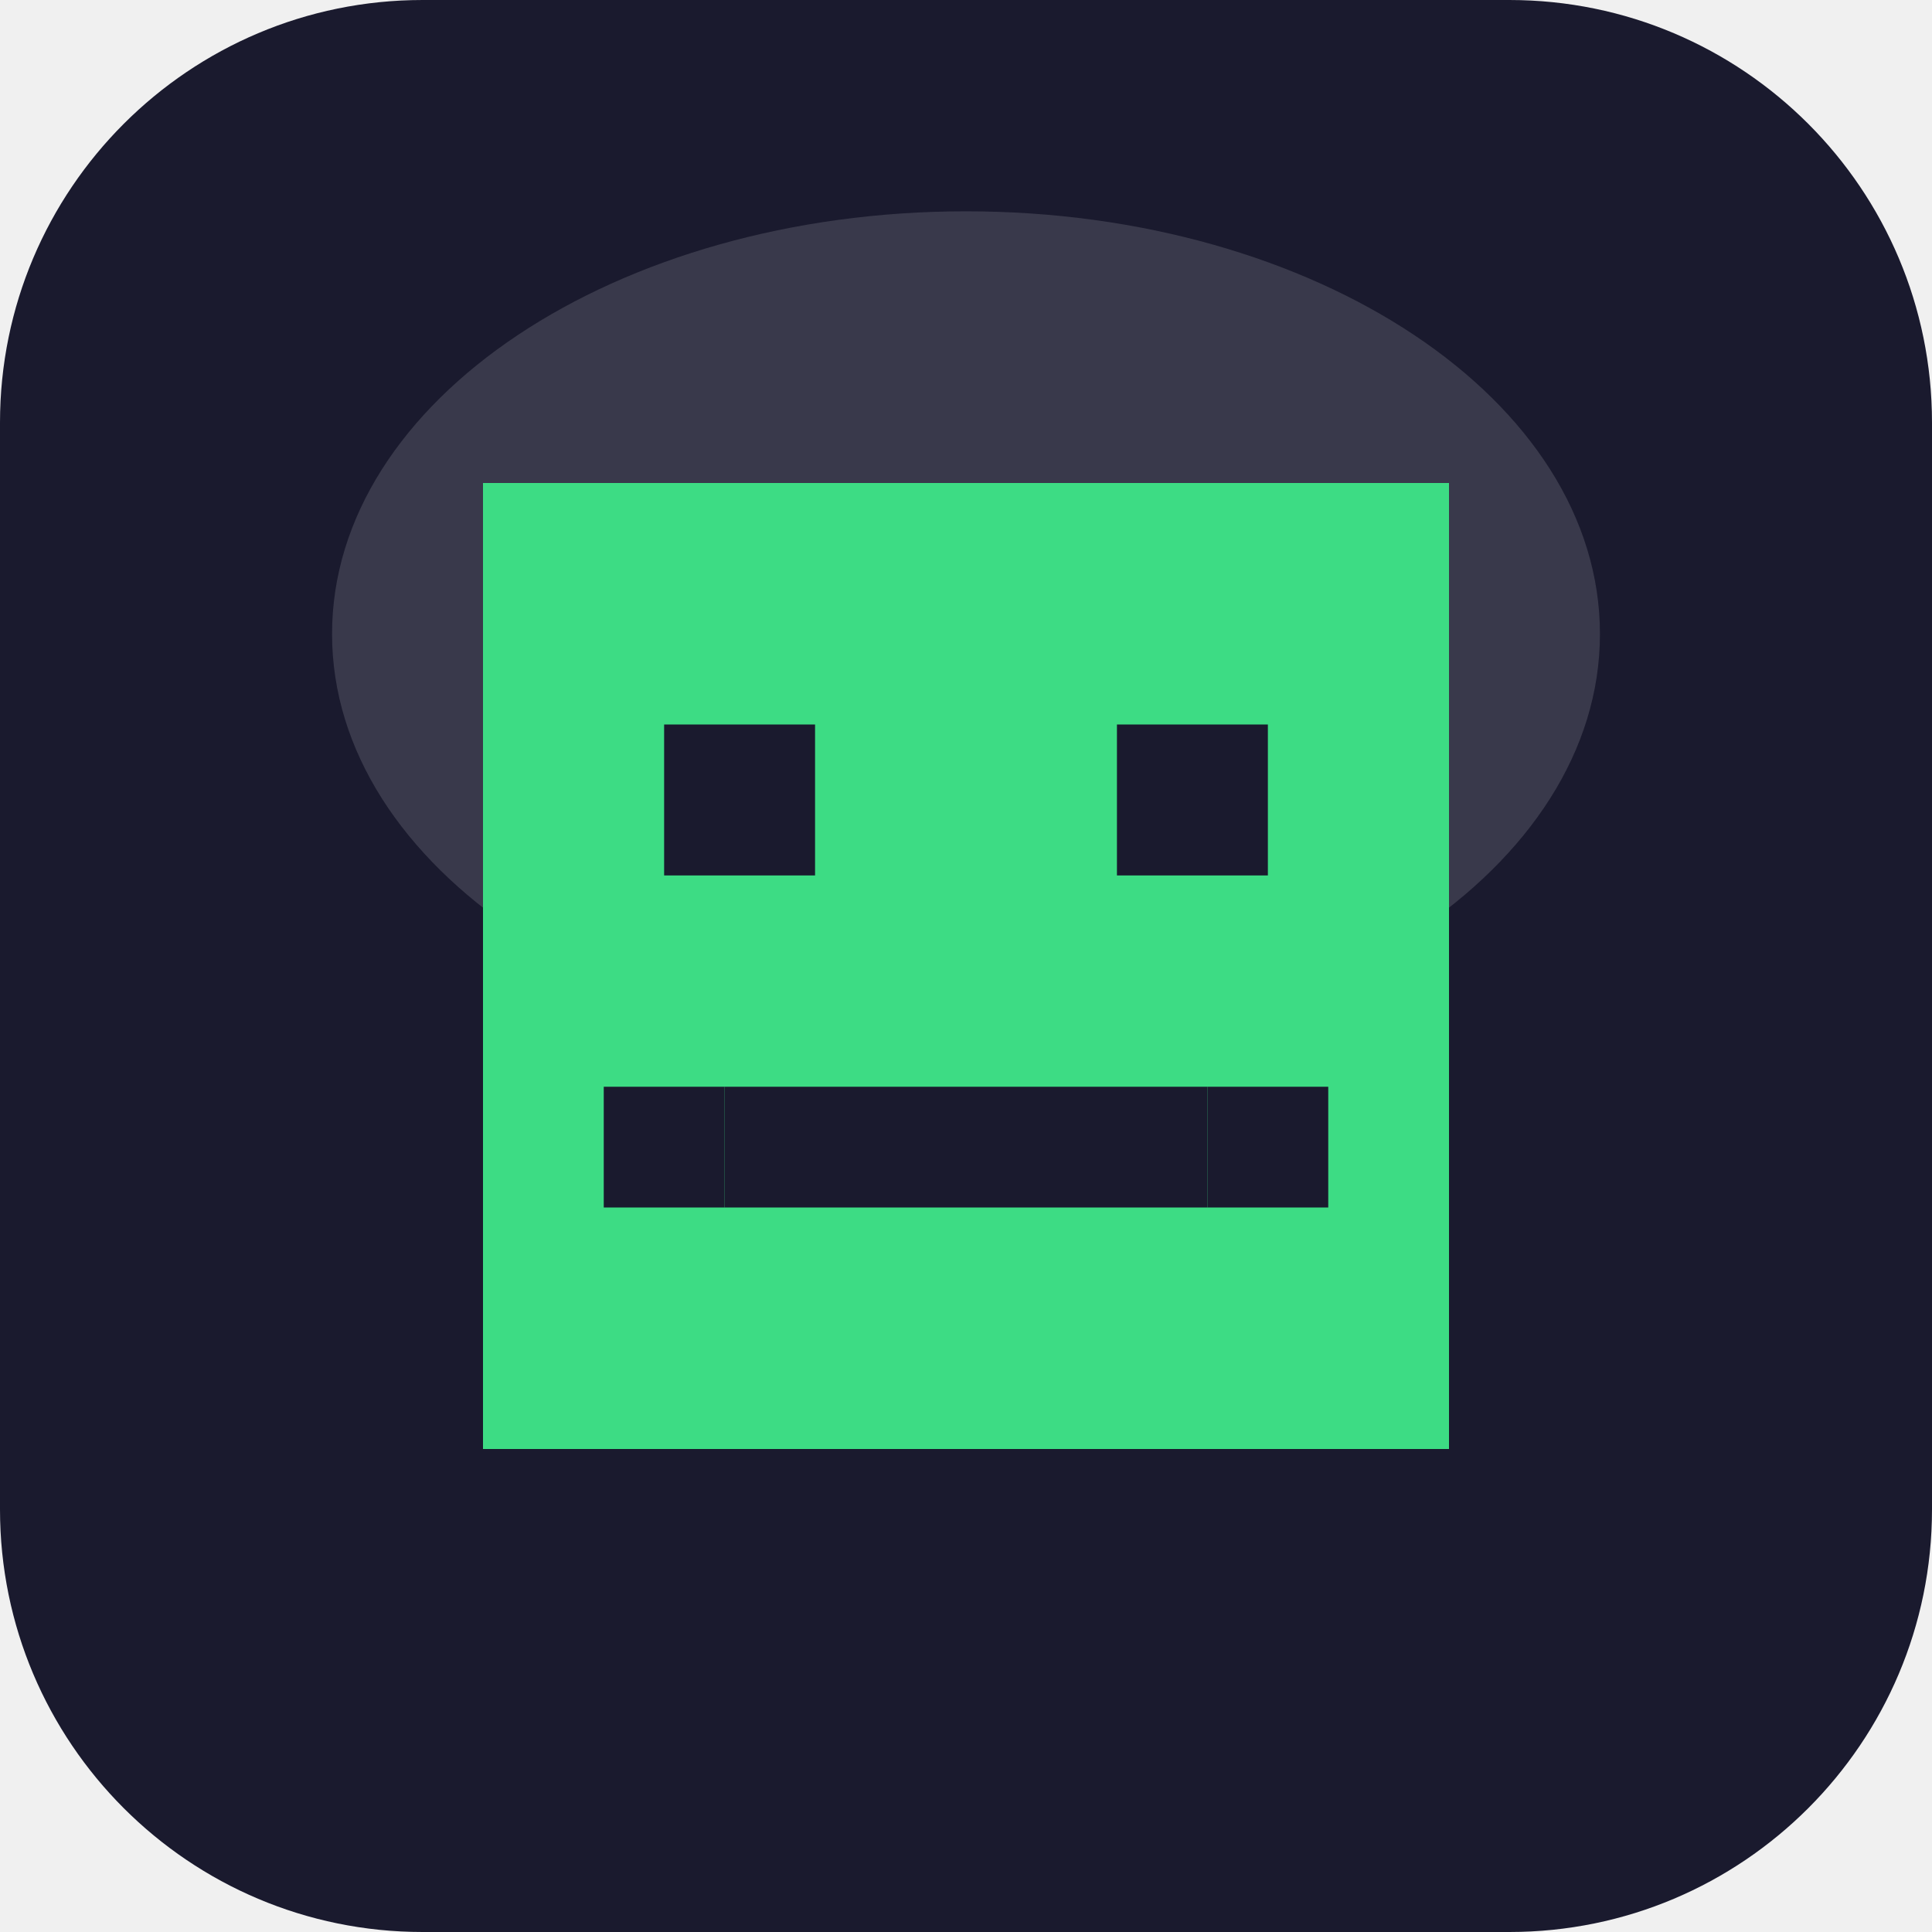
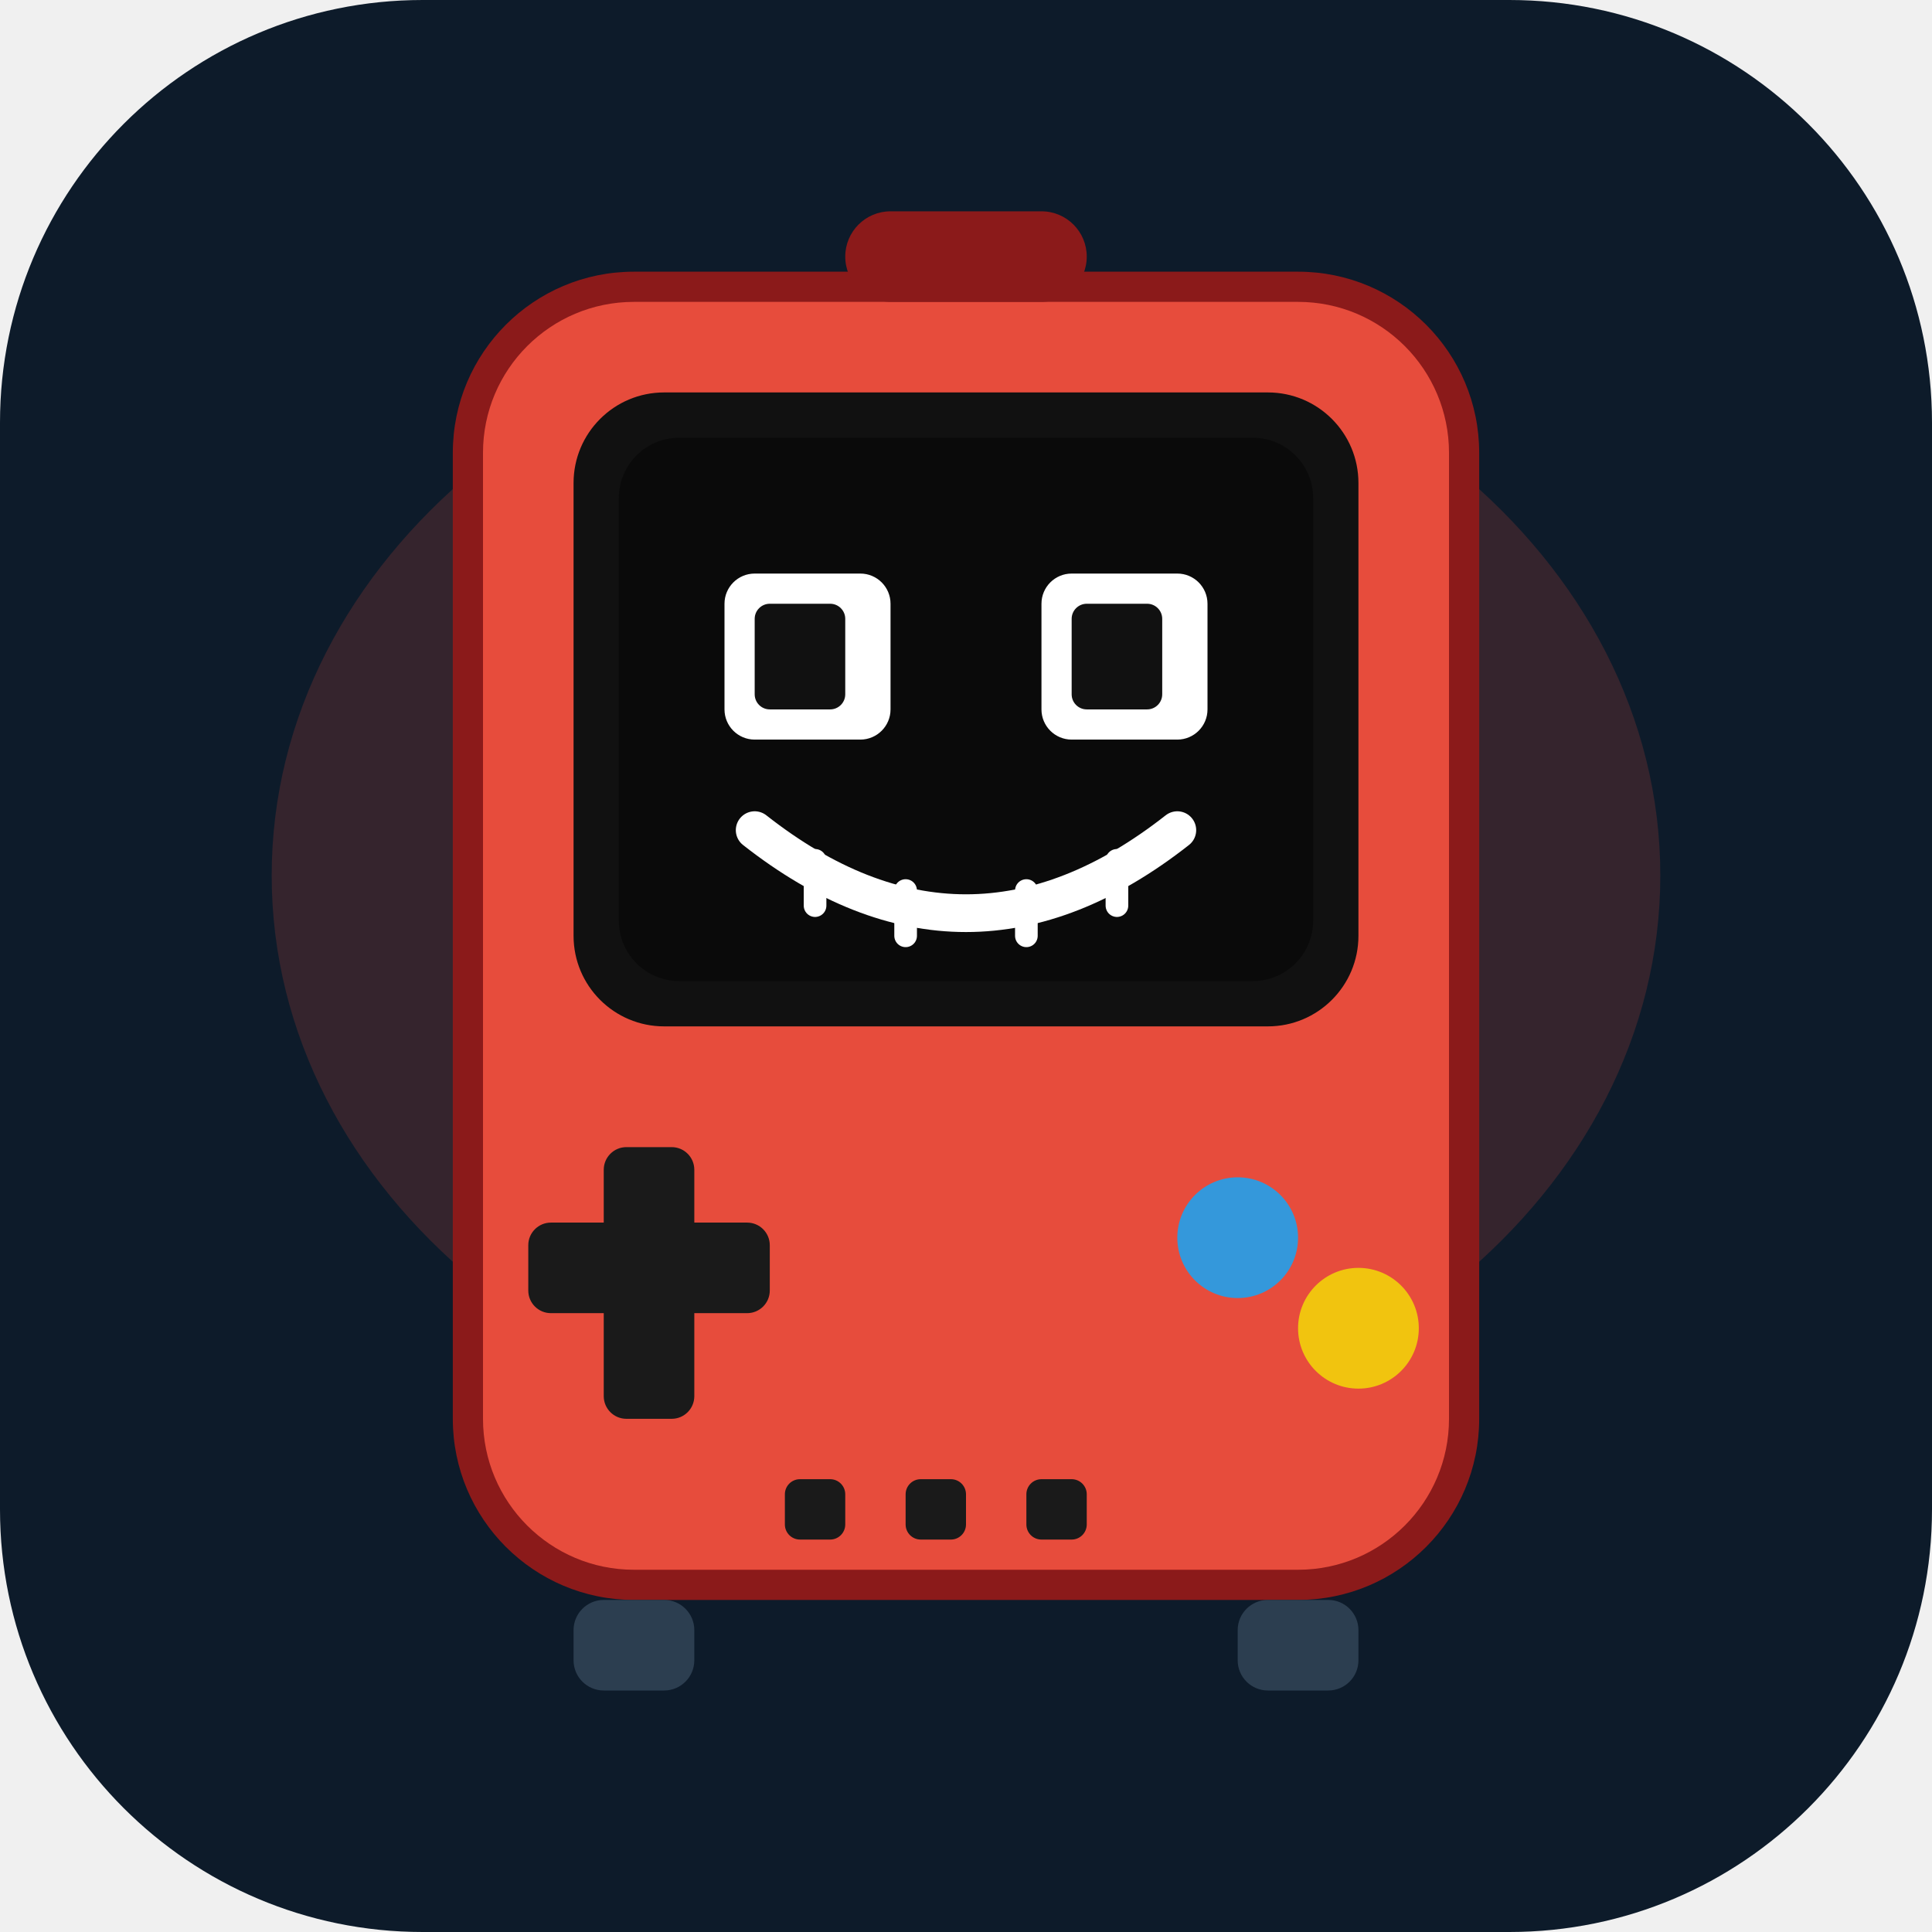
<svg xmlns="http://www.w3.org/2000/svg" viewBox="0 0 128 128" fill="none" aria-hidden="true">
  <style>
-     .el { transform-box: fill-box; transform-origin: center; }
-     .bob { animation: bob 2.8s ease-in-out infinite; }
-     .sway { animation: sway 3.2s ease-in-out infinite; }
-     .sway-slow { animation: sway 4.4s ease-in-out infinite; }
-     .pulse { animation: pulse 2.4s ease-in-out infinite; }
-     .spin { animation: spin 12s linear infinite; }
-     .spin-rev { animation: spin 16s linear infinite reverse; }
-     .dash { animation: dash 1.6s ease-in-out infinite; }
-     .wag { animation: wag 1.1s ease-in-out infinite; }
-     .wag-opp { animation: wag 1.1s ease-in-out infinite reverse; }
-     .twitch { animation: twitch 2.6s ease-in-out infinite; }
-     .twitch-d { animation: twitch 2.6s ease-in-out infinite; animation-delay: .18s; }
-     .flicker { animation: flicker 1.4s ease-in-out infinite; }
-     .wave { animation: wave 2.2s ease-in-out infinite; }
-     .floaty { animation: floaty 3.6s ease-in-out infinite; }
-     .blink { animation: blink 3.8s steps(1, end) infinite; }
-     .spark { animation: spark 2s ease-in-out infinite; }
-     .flash { animation: flash 2.8s ease-in-out infinite; }
-     .swim { animation: swim 2.4s ease-in-out infinite; }
-     .drip { animation: drip 2.6s ease-in-out infinite; }
-     .halo { opacity: .14; animation: halo 2.8s ease-in-out infinite; pointer-events: none; }
-     @keyframes halo { 0%,100% { opacity: .14; } 50% { opacity: .32; } }
-     @keyframes bob { 0%,100% { transform: translateY(0); } 50% { transform: translateY(-3px); } }
-     @keyframes sway { 0%,100% { transform: rotate(-3deg); } 50% { transform: rotate(3deg); } }
-     @keyframes pulse { 0%,100% { transform: scale(1); opacity: 1; } 50% { transform: scale(1.08); opacity: .85; } }
-     @keyframes spin { to { transform: rotate(360deg); } }
-     @keyframes dash { 0%,100% { transform: translateX(-3px); } 50% { transform: translateX(4px); } }
-     @keyframes wag { 0%,100% { transform: rotate(-10deg); } 50% { transform: rotate(10deg); } }
-     @keyframes twitch { 0%,86%,100% { transform: rotate(0); } 90% { transform: rotate(-8deg); } 94% { transform: rotate(6deg); } }
-     @keyframes flicker { 0%,100% { transform: scaleY(1) translateY(0); } 40% { transform: scaleY(1.08) translateY(-2px); } 70% { transform: scaleY(.96) translateY(1px); } }
-     @keyframes wave { 0%,100% { transform: translateX(0); } 50% { transform: translateX(4px); } }
-     @keyframes floaty { 0%,100% { transform: translateY(0); } 50% { transform: translateY(-5px); } }
-     @keyframes blink { 0%,92%,100% { transform: scaleY(1); } 94%,96% { transform: scaleY(.12); } }
-     @keyframes spark { 0%,100% { transform: scale(1); opacity: 1; } 50% { transform: scale(1.25); opacity: .7; } }
-     @keyframes flash { 0%,72%,100% { opacity: 1; } 78% { opacity: .35; } 84% { opacity: 1; } }
-     @keyframes swim { 0%,100% { transform: translateY(0) rotate(-2deg); } 50% { transform: translateY(-3px) rotate(2deg); } }
-     @keyframes drip { 0%,100% { transform: translateY(0) scaleY(1); } 50% { transform: translateY(4px) scaleY(1.04); } }
-     @media (prefers-reduced-motion: reduce) {
-       .el, .halo { animation: none !important; }
-     }
- </style>
-   <rect width="128" height="128" rx="28" fill="#1A1A2E" />
-   <ellipse class="halo" cx="64" cy="42" rx="42" ry="28" fill="#ffffff" />
+     .el{transform-box:fill-box;transform-origin:center}
+     .bob{animation:bob 2.8s ease-in-out infinite}
+     .blink{animation:blink 3.8s steps(1,end) infinite}
+     .glow{animation:glow 2s ease-in-out infinite}
+     @keyframes bob{0%,100%{transform:translateY(0)}50%{transform:translateY(-3px)}}
+     @keyframes blink{0%,90%,100%{transform:scaleY(1)}93%,97%{transform:scaleY(.1)}}
+     @keyframes glow{0%,100%{opacity:.12}50%{opacity:.3}}
+     @media(prefers-reduced-motion:reduce){.el{animation:none!important}}
+   </style>
+   <rect width="128" height="128" rx="28" fill="#0d1b2a" />
+   <ellipse class="glow" cx="64" cy="58" rx="46" ry="38" fill="#e74c3c" opacity=".18" />
  <g class="el bob">
-     <rect x="32" y="32" width="64" height="64" fill="#3DDC84" />
-     <rect class="el blink" x="44" y="48" width="10" height="10" fill="#1A1A2E" />
-     <rect class="el blink" x="74" y="48" width="10" height="10" fill="#1A1A2E" />
-     <rect x="48" y="72" width="32" height="8" fill="#1A1A2E" />
-     <rect x="40" y="72" width="8" height="8" fill="#1A1A2E" />
-     <rect x="80" y="72" width="8" height="8" fill="#1A1A2E" />
+     <rect x="30" y="18" width="68" height="88" rx="12" fill="#8b1a1a" />
+     <rect x="32" y="20" width="64" height="84" rx="10" fill="#e74c3c" />
+     <rect x="38" y="26" width="52" height="42" rx="6" fill="#111" />
+     <rect x="41" y="29" width="46" height="36" rx="4" fill="#0a0a0a" />
+     <g class="el blink">
+       <rect x="48" y="38" width="11" height="11" rx="2" fill="#fff" />
+       <rect x="69" y="38" width="11" height="11" rx="2" fill="#fff" />
+       <rect x="50" y="40" width="6" height="7" rx="1" fill="#111" />
+       <rect x="71" y="40" width="6" height="7" rx="1" fill="#111" />
+     </g>
+     <path d="M50 55 Q64 66 78 55" stroke="#fff" stroke-width="2.5" fill="none" stroke-linecap="round" />
+     <line x1="54" y1="57" x2="54" y2="60" stroke="#fff" stroke-width="1.5" stroke-linecap="round" />
+     <line x1="60" y1="59" x2="60" y2="62" stroke="#fff" stroke-width="1.5" stroke-linecap="round" />
+     <line x1="68" y1="59" x2="68" y2="62" stroke="#fff" stroke-width="1.5" stroke-linecap="round" />
+     <line x1="74" y1="57" x2="74" y2="60" stroke="#fff" stroke-width="1.5" stroke-linecap="round" />
+     <rect x="40" y="76" width="6" height="18" rx="1.5" fill="#1a1a1a" />
+     <rect x="35" y="81" width="16" height="6" rx="1.5" fill="#1a1a1a" />
+     <circle cx="82" cy="82" r="4" fill="#3498db" />
+     <circle cx="90" cy="88" r="4" fill="#f1c40f" />
+     <rect x="52" y="98" width="4" height="4" rx="1" fill="#1a1a1a" />
+     <rect x="60" y="98" width="4" height="4" rx="1" fill="#1a1a1a" />
+     <rect x="68" y="98" width="4" height="4" rx="1" fill="#1a1a1a" />
+     <rect x="38" y="106" width="8" height="6" rx="2" fill="#2c3e50" />
+     <rect x="82" y="106" width="8" height="6" rx="2" fill="#2c3e50" />
+     <rect x="56" y="14" width="16" height="6" rx="3" fill="#8b1a1a" />
  </g>
</svg>
